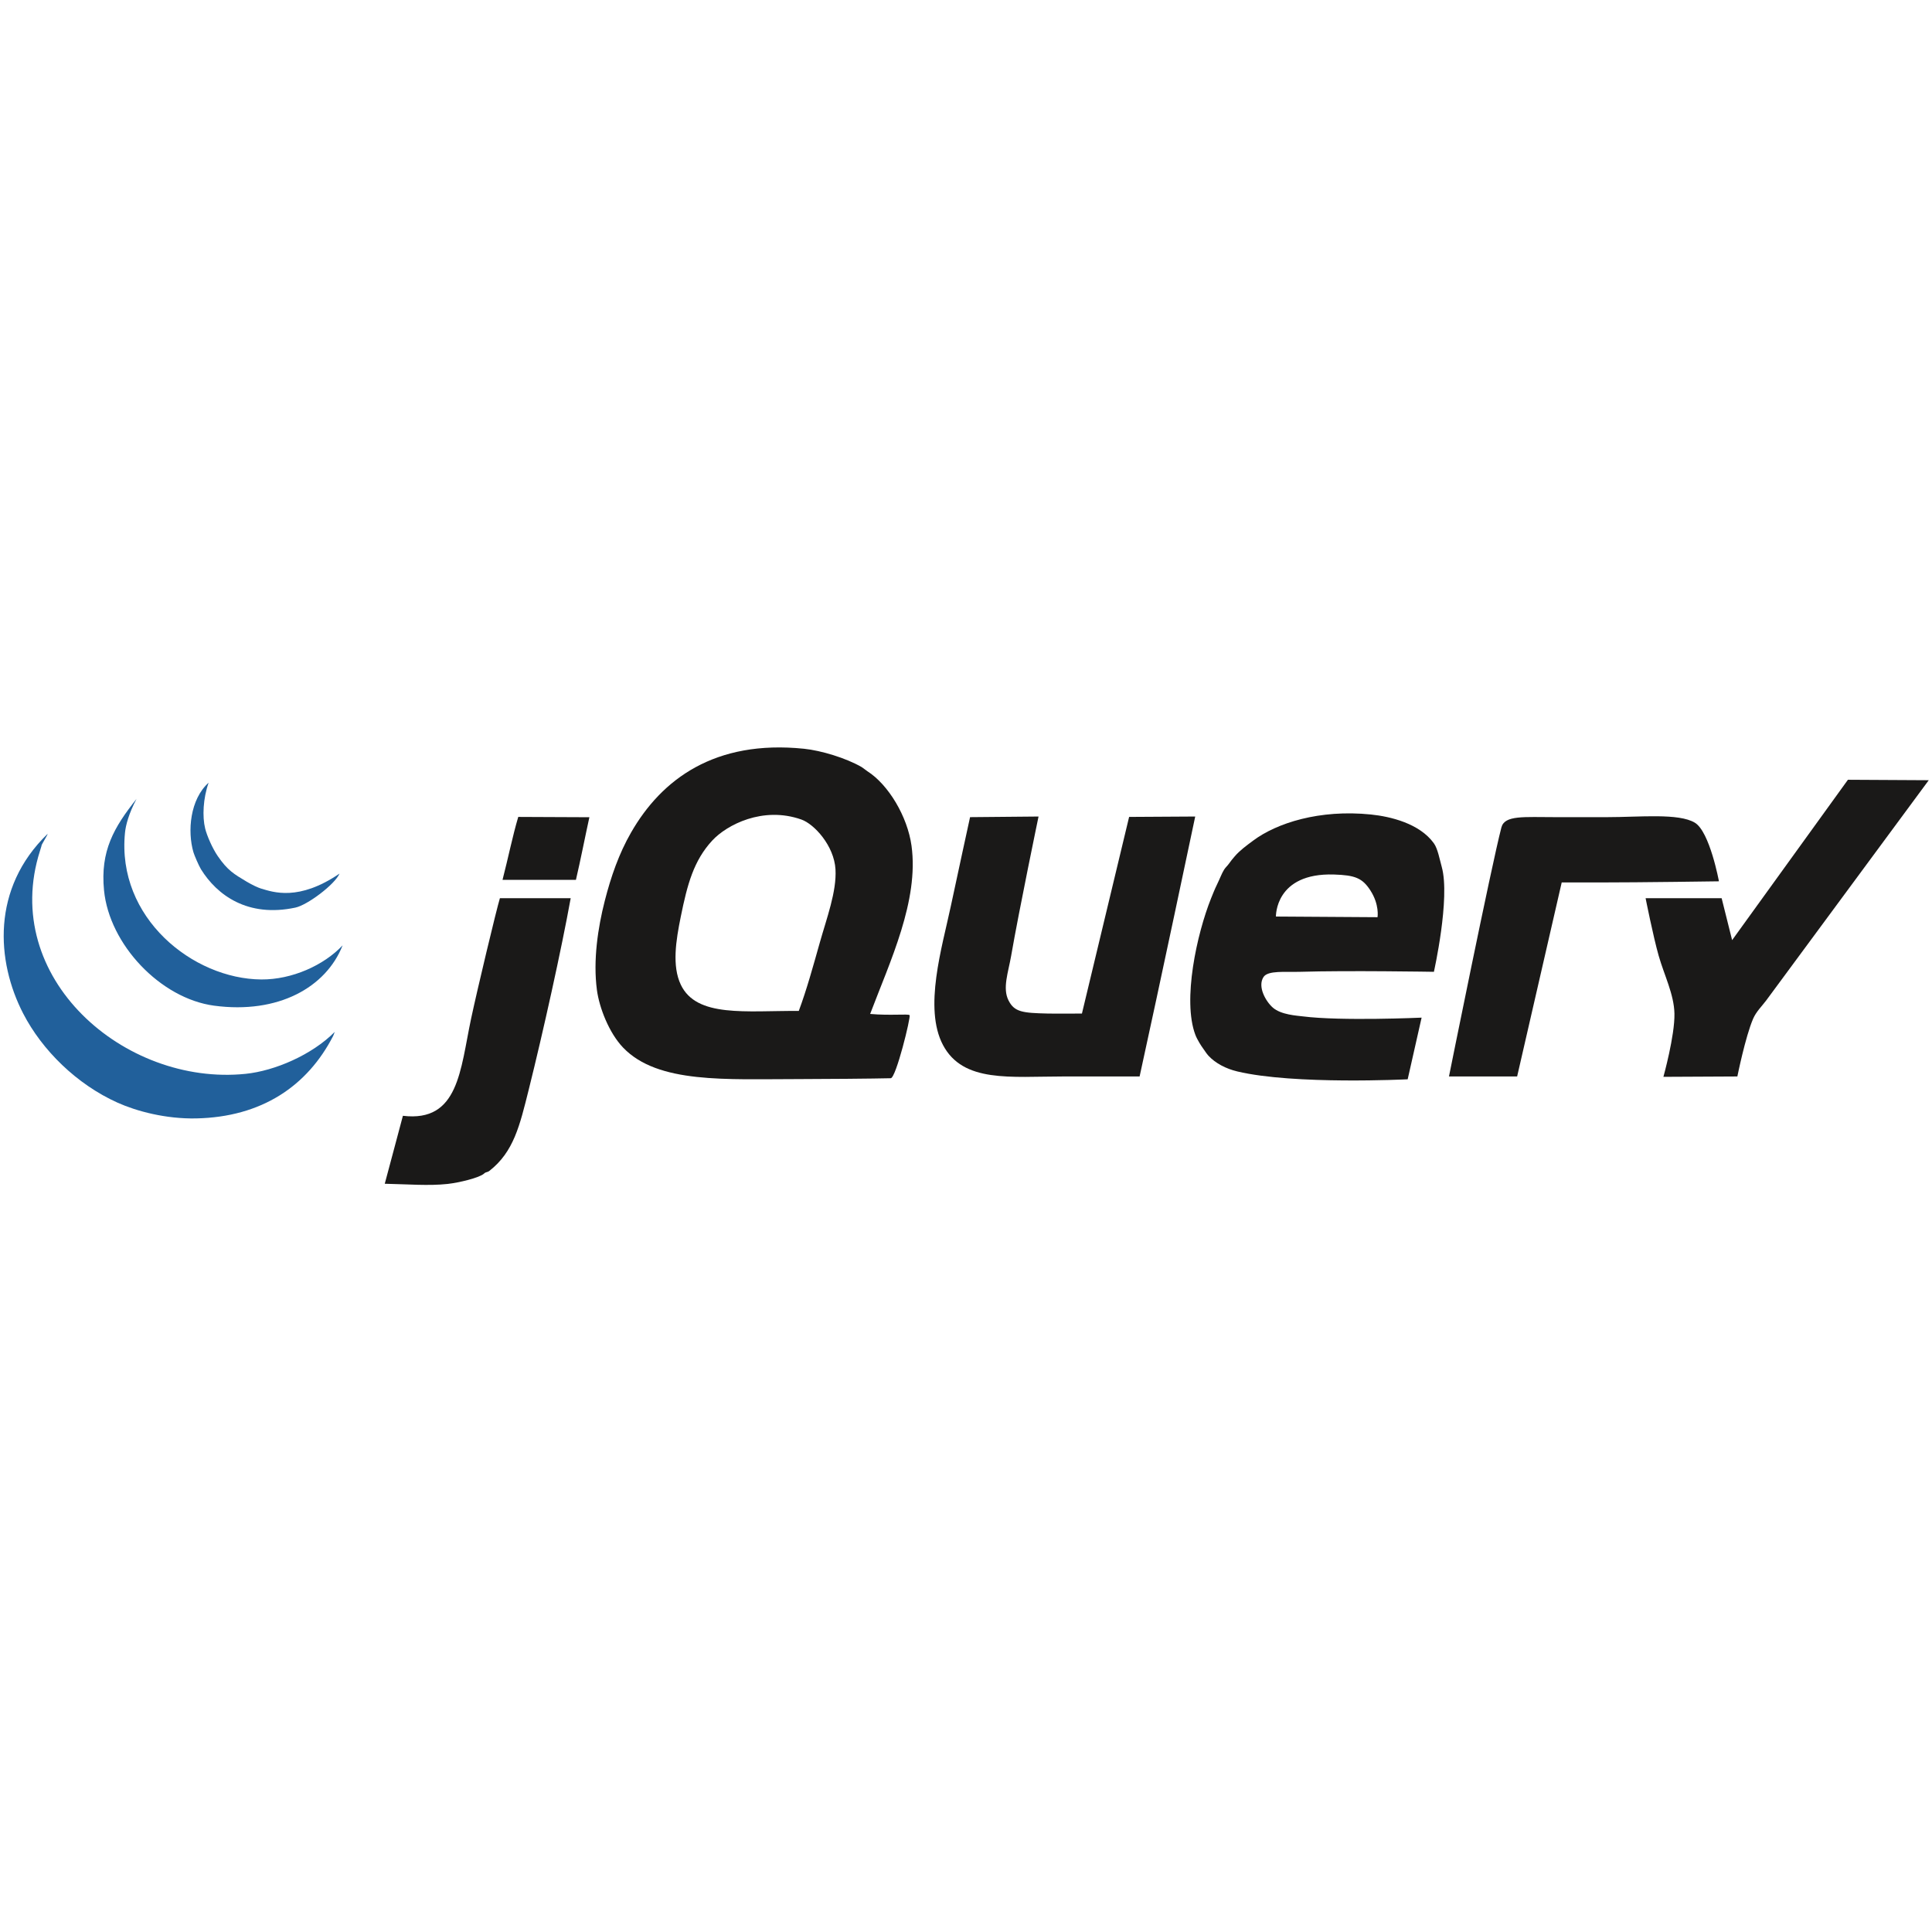
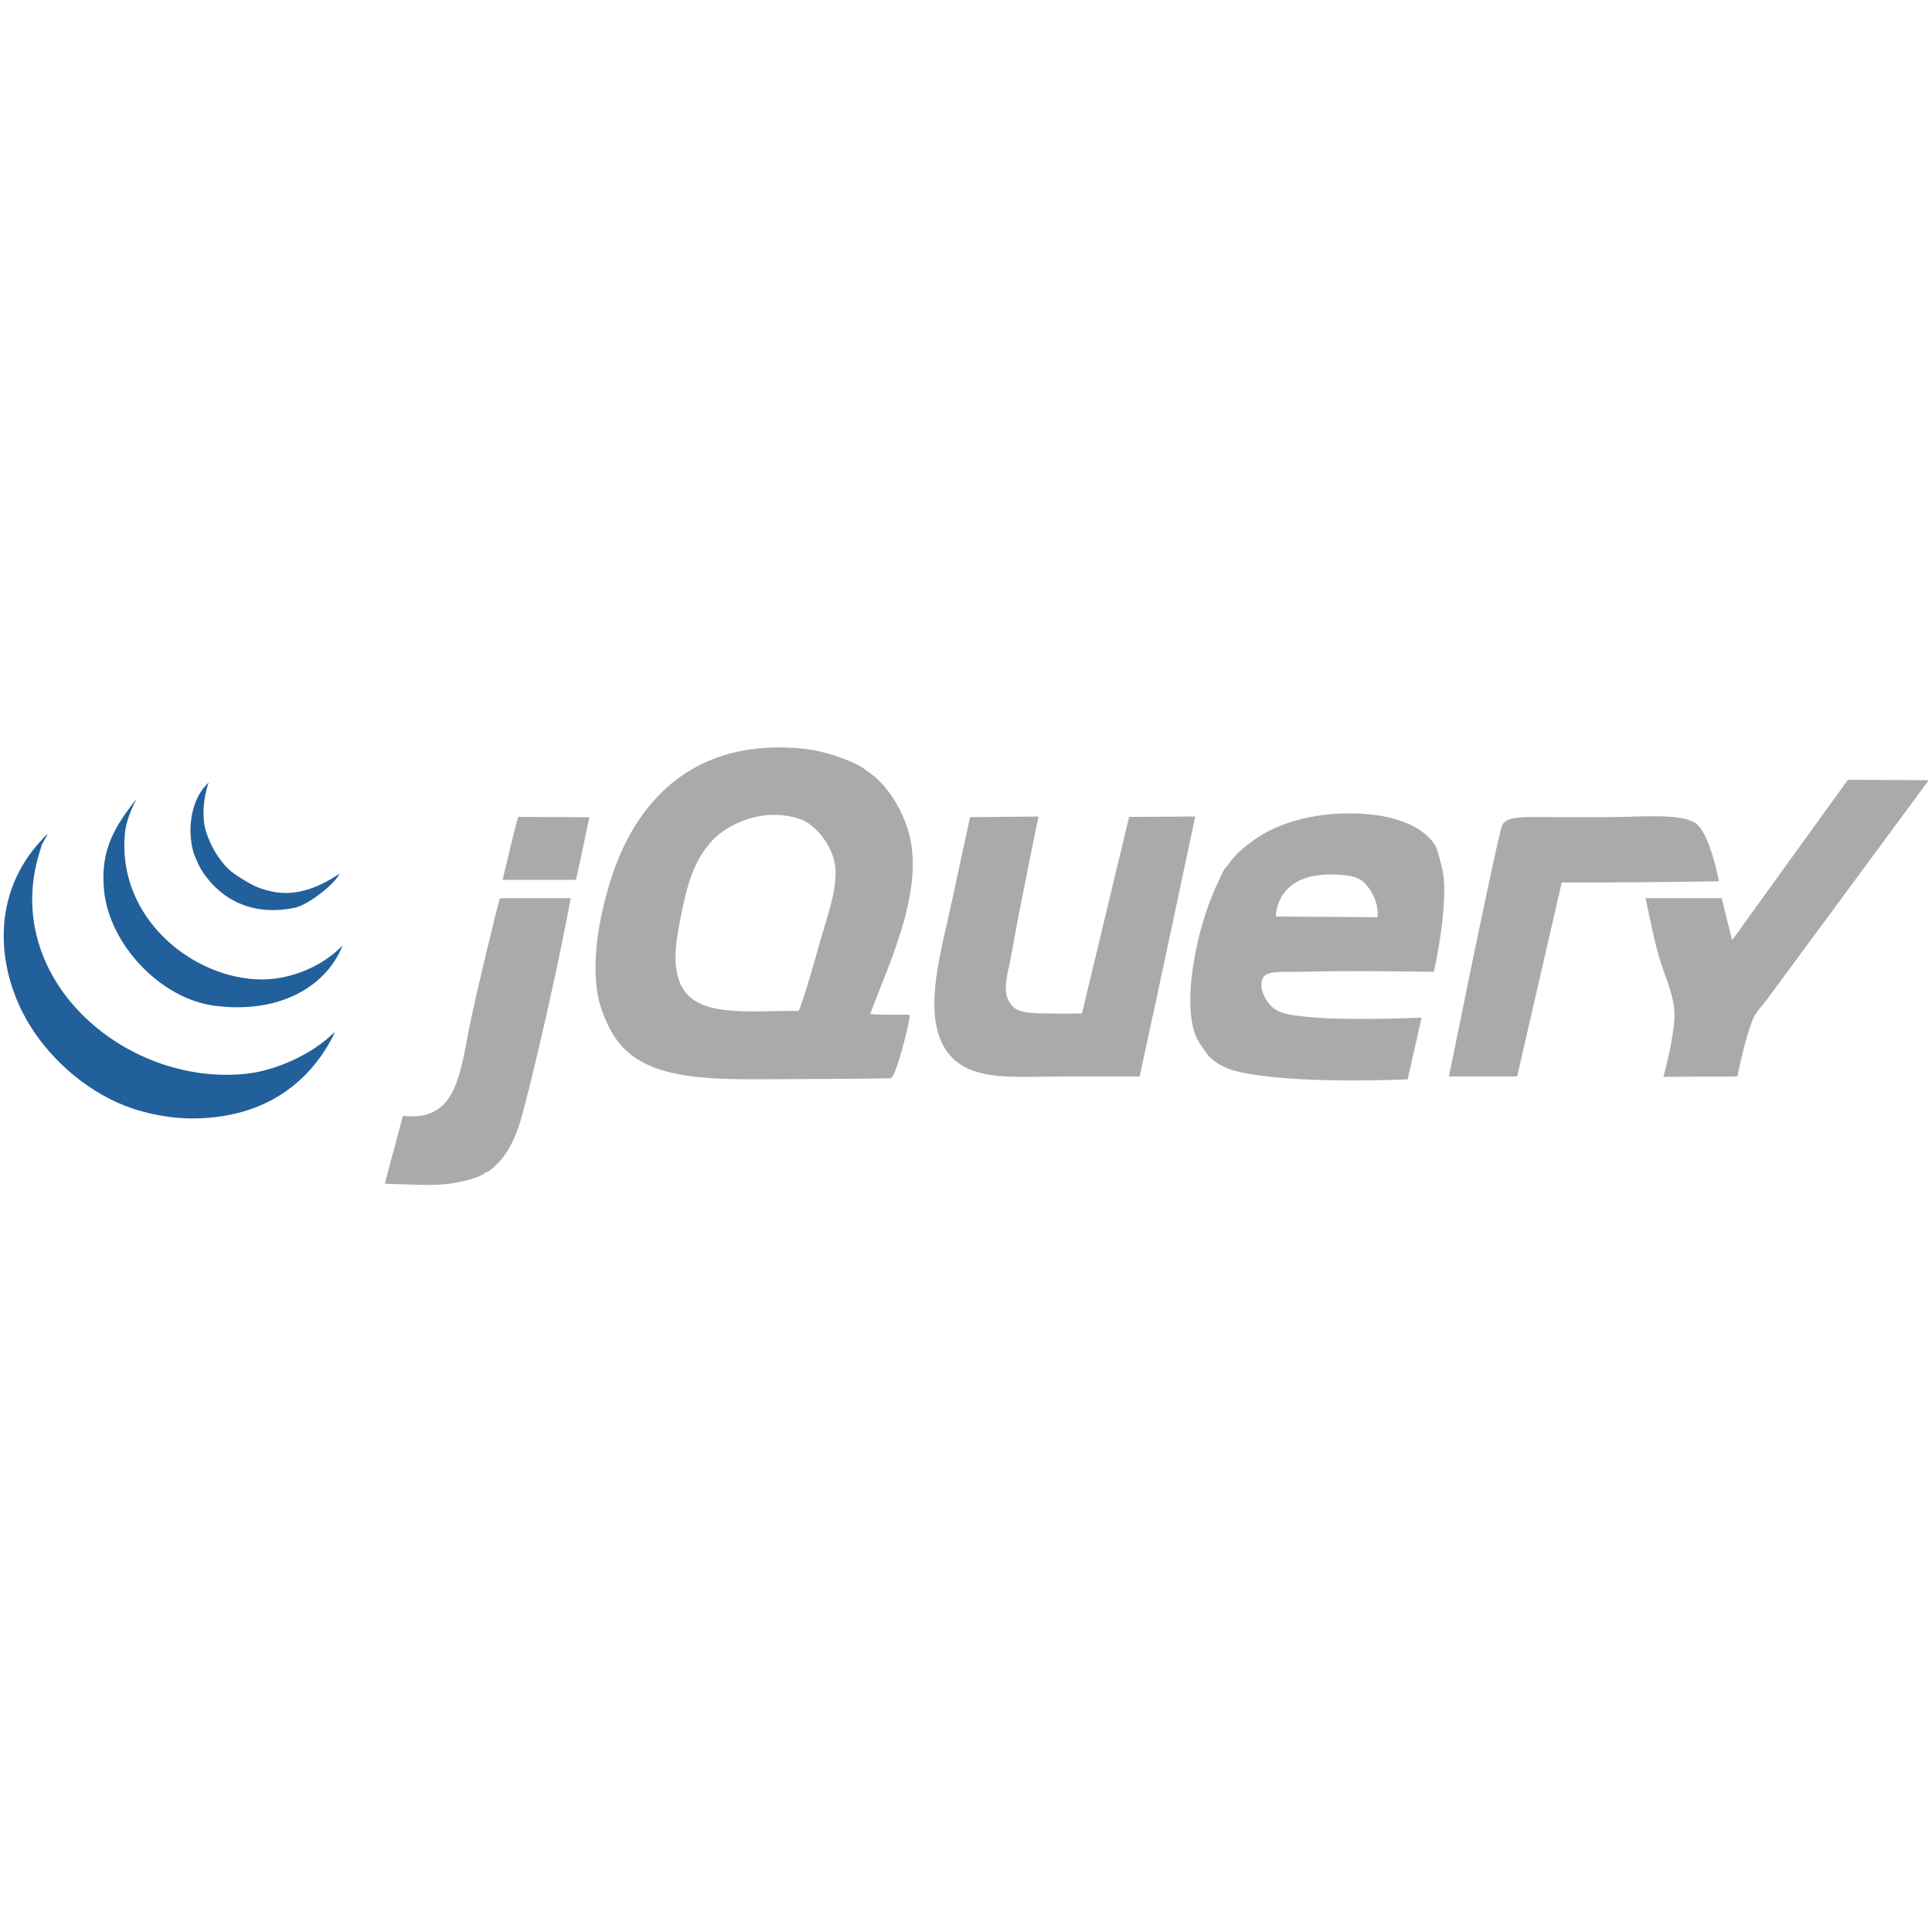
<svg xmlns="http://www.w3.org/2000/svg" width="800px" height="800px" viewBox="0 -198 512 512" version="1.1">
  <defs>

</defs>
  <g stroke="none" stroke-width="1" fill="none" fill-rule="evenodd">
    <g>
-       <path d="M489.718,8.646 L511.139,8.764 C511.139,8.764 471.314,62.728 468.062,67.126 C467.006,68.55 465.401,70.086 464.588,71.99 C462.531,76.776 460.419,87.275 460.419,87.275 L440.82,87.373 C440.82,87.373 443.87,76.429 443.744,70.6 C443.633,65.508 441.034,60.422 439.576,55.315 C438.102,50.146 436.101,40.029 436.101,40.029 L456.251,40.029 L459.03,51.146 L489.718,8.646" fill="#1A1918">
+       <path d="M489.718,8.646 L511.139,8.764 C511.139,8.764 471.314,62.728 468.062,67.126 C467.006,68.55 465.401,70.086 464.588,71.99 C462.531,76.776 460.419,87.275 460.419,87.275 L440.82,87.373 C440.82,87.373 443.87,76.429 443.744,70.6 C443.633,65.508 441.034,60.422 439.576,55.315 C438.102,50.146 436.101,40.029 436.101,40.029 L456.251,40.029 L459.03,51.146 L489.718,8.646" fill="#aaaaaa">

</path>
-       <path d="M449.157,20.027 C453.11,22.41 455.536,35.556 455.536,35.556 C455.536,35.556 434.852,35.861 423.596,35.861 L413.869,35.861 L402.057,87.275 L383.993,87.275 C383.993,87.275 395.235,31.401 397.889,21.271 C398.75,17.992 403.781,18.554 412.278,18.554 L425.847,18.554 C434.609,18.554 444.85,17.435 449.157,20.027" fill="#1A1918">
+       <path d="M449.157,20.027 C453.11,22.41 455.536,35.556 455.536,35.556 C455.536,35.556 434.852,35.861 423.596,35.861 L413.869,35.861 L402.057,87.275 L383.993,87.275 C383.993,87.275 395.235,31.401 397.889,21.271 C398.75,17.992 403.781,18.554 412.278,18.554 L425.847,18.554 C434.609,18.554 444.85,17.435 449.157,20.027" fill="#aaaaaa">

</path>
-       <path d="M365.06,45.067 C365.06,45.067 365.623,41.766 363.149,37.945 C361.037,34.687 359.086,33.929 353.527,33.756 C337.832,33.262 338.137,44.893 338.137,44.893 L365.06,45.067 L365.06,45.067 Z M382.082,31.748 C384.383,40.044 379.998,59.539 379.998,59.539 C379.998,59.539 357.104,59.157 344.564,59.539 C340.665,59.658 335.998,59.115 334.837,60.929 C333.204,63.471 335.434,67.384 337.324,69.037 C339.499,70.94 343.736,71.156 345.259,71.35 C355.437,72.643 376.74,71.684 376.74,71.684 L373.05,88.025 C373.05,88.025 342.946,89.533 327.889,85.94 C324.916,85.232 322.129,83.801 320.246,81.772 C319.732,81.217 319.287,80.46 318.8,79.806 C318.412,79.284 317.28,77.569 316.772,76.213 C313.333,67.049 317.175,49.492 320.941,40.085 C321.378,38.994 321.927,37.612 322.505,36.437 C323.227,34.972 323.838,33.318 324.415,32.442 C324.803,31.838 325.284,31.449 325.687,30.879 C326.152,30.205 326.693,29.552 327.194,28.969 C328.583,27.357 330.161,26.217 332.058,24.801 C338.331,20.103 349.684,16.456 363.323,17.852 C368.458,18.38 376.212,20.214 379.998,25.495 C381.012,26.906 381.513,29.705 382.082,31.748 L382.082,31.748 L382.082,31.748 Z" fill="#1A1918">
+       <path d="M365.06,45.067 C365.06,45.067 365.623,41.766 363.149,37.945 C361.037,34.687 359.086,33.929 353.527,33.756 C337.832,33.262 338.137,44.893 338.137,44.893 L365.06,45.067 L365.06,45.067 Z M382.082,31.748 C384.383,40.044 379.998,59.539 379.998,59.539 C379.998,59.539 357.104,59.157 344.564,59.539 C340.665,59.658 335.998,59.115 334.837,60.929 C333.204,63.471 335.434,67.384 337.324,69.037 C339.499,70.94 343.736,71.156 345.259,71.35 C355.437,72.643 376.74,71.684 376.74,71.684 L373.05,88.025 C373.05,88.025 342.946,89.533 327.889,85.94 C324.916,85.232 322.129,83.801 320.246,81.772 C319.732,81.217 319.287,80.46 318.8,79.806 C318.412,79.284 317.28,77.569 316.772,76.213 C313.333,67.049 317.175,49.492 320.941,40.085 C321.378,38.994 321.927,37.612 322.505,36.437 C323.227,34.972 323.838,33.318 324.415,32.442 C324.803,31.838 325.284,31.449 325.687,30.879 C326.152,30.205 326.693,29.552 327.194,28.969 C328.583,27.357 330.161,26.217 332.058,24.801 C338.331,20.103 349.684,16.456 363.323,17.852 C368.458,18.38 376.212,20.214 379.998,25.495 C381.012,26.906 381.513,29.705 382.082,31.748 L382.082,31.748 L382.082,31.748 Z" fill="#aaaaaa">

</path>
-       <path d="M299.229,18.491 L316.745,18.387 C316.745,18.387 306.983,64.694 302.008,87.275 L281.859,87.275 C267.776,87.275 255.235,89.019 249.899,78.937 C244.723,69.148 249.663,53.05 251.983,42.113 C253.623,34.374 257.077,18.554 257.077,18.554 L275.225,18.387 C275.225,18.387 270.097,43.017 267.963,55.315 C267.199,59.72 265.623,63.868 267.269,67.126 C268.832,70.225 271.021,70.447 277.69,70.6 C279.803,70.649 286.723,70.6 286.723,70.6 L299.229,18.491" fill="#1A1918">
+       <path d="M299.229,18.491 L316.745,18.387 C316.745,18.387 306.983,64.694 302.008,87.275 L281.859,87.275 C267.776,87.275 255.235,89.019 249.899,78.937 C244.723,69.148 249.663,53.05 251.983,42.113 C253.623,34.374 257.077,18.554 257.077,18.554 L275.225,18.387 C275.225,18.387 270.097,43.017 267.963,55.315 C267.199,59.72 265.623,63.868 267.269,67.126 C268.832,70.225 271.021,70.447 277.69,70.6 C279.803,70.649 286.723,70.6 286.723,70.6 L299.229,18.491" fill="#aaaaaa">

</path>
-       <path d="M217.244,51.84 C219.078,45.324 221.753,38.258 221.413,32.386 C221.045,26.106 215.779,20.388 212.381,19.186 C202.147,15.573 192.566,20.624 188.758,24.744 C183.832,30.08 182.164,36.313 180.42,44.893 C179.122,51.264 178.058,57.989 180.42,62.957 C184.602,71.74 197.644,69.822 211.686,69.906 C213.77,64.32 215.493,58.045 217.244,51.84 L217.244,51.84 L217.244,51.84 Z M241.562,26.134 C243.563,40.682 235.886,56.74 230.598,70.704 C235.99,71.191 240.715,70.629 241.055,71.031 C241.409,71.552 237.441,87.699 236.058,87.74 C231.779,87.852 217.599,87.97 211.686,87.97 C192.391,87.97 174.341,89.227 165.136,79.633 C161.398,75.735 158.813,69.05 158.187,64.347 C157.145,56.496 158.451,47.852 160.272,40.725 C161.919,34.29 164.03,28.218 167.22,22.659 C175.328,8.507 189.432,-1.998 213.075,0.427 C217.661,0.899 224.247,2.907 228.361,5.29 C228.645,5.457 229.64,6.249 229.868,6.388 C235.427,9.925 240.492,18.366 241.562,26.134 L241.562,26.134 L241.562,26.134 Z" fill="#1A1918">
+       <path d="M217.244,51.84 C219.078,45.324 221.753,38.258 221.413,32.386 C221.045,26.106 215.779,20.388 212.381,19.186 C202.147,15.573 192.566,20.624 188.758,24.744 C183.832,30.08 182.164,36.313 180.42,44.893 C179.122,51.264 178.058,57.989 180.42,62.957 C184.602,71.74 197.644,69.822 211.686,69.906 C213.77,64.32 215.493,58.045 217.244,51.84 L217.244,51.84 L217.244,51.84 Z M241.562,26.134 C243.563,40.682 235.886,56.74 230.598,70.704 C235.99,71.191 240.715,70.629 241.055,71.031 C241.409,71.552 237.441,87.699 236.058,87.74 C231.779,87.852 217.599,87.97 211.686,87.97 C192.391,87.97 174.341,89.227 165.136,79.633 C161.398,75.735 158.813,69.05 158.187,64.347 C157.145,56.496 158.451,47.852 160.272,40.725 C161.919,34.29 164.03,28.218 167.22,22.659 C175.328,8.507 189.432,-1.998 213.075,0.427 C217.661,0.899 224.247,2.907 228.361,5.29 C228.645,5.457 229.64,6.249 229.868,6.388 C235.427,9.925 240.492,18.366 241.562,26.134 L241.562,26.134 L241.562,26.134 Z" fill="#aaaaaa">

</path>
-       <path d="M156.193,18.574 C155.026,23.889 153.859,29.914 152.629,35.166 L133.175,35.166 C134.682,29.344 135.836,23.556 137.344,18.491 C143.569,18.491 149.357,18.574 156.193,18.574" fill="#1A1918">
+       <path d="M156.193,18.574 C155.026,23.889 153.859,29.914 152.629,35.166 L133.175,35.166 C134.682,29.344 135.836,23.556 137.344,18.491 C143.569,18.491 149.357,18.574 156.193,18.574" fill="#aaaaaa">

</path>
-       <path d="M132.48,40.029 L151.239,40.029 C148.787,53.606 143.931,75.505 140.123,90.749 C137.74,100.288 136.149,107.25 129.701,112.287 C129.124,112.739 128.792,112.524 128.312,112.982 C127.123,114.115 121.627,115.429 118.585,115.761 C113.638,116.297 108.045,115.831 101.965,115.706 C103.556,109.891 105.356,102.908 106.774,97.697 C121.593,99.49 121.969,85.482 124.838,71.99 C126.498,64.194 131.529,43.156 132.48,40.029" fill="#1A1918">
+       <path d="M132.48,40.029 L151.239,40.029 C148.787,53.606 143.931,75.505 140.123,90.749 C137.74,100.288 136.149,107.25 129.701,112.287 C129.124,112.739 128.792,112.524 128.312,112.982 C127.123,114.115 121.627,115.429 118.585,115.761 C113.638,116.297 108.045,115.831 101.965,115.706 C103.556,109.891 105.356,102.908 106.774,97.697 C121.593,99.49 121.969,85.482 124.838,71.99 C126.498,64.194 131.529,43.156 132.48,40.029" fill="#aaaaaa">

</path>
      <g transform="translate(0, 8.827586)" fill="#21609B">
        <path d="M88.708,66.637 L88.306,67.678 C81.455,81.018 69.317,89.203 52.003,89.564 C43.909,89.73 36.197,87.654 31.159,85.395 C20.287,80.511 11.142,71.451 6.148,61.773 C-1.016,47.898 -2.308,28.596 12.588,14.18 C12.818,14.18 10.781,17.306 11.011,17.306 L10.601,18.64 C-0.133,52.247 32.938,81.046 65.086,77.752 C72.812,76.961 82.664,72.73 88.708,66.637">

</path>
        <path d="M69.254,52.74 C77.342,52.796 85.79,49.016 90.793,43.708 C86.416,54.818 73.744,61.96 56.749,59.688 C42.52,57.784 28.964,43.465 27.568,29.117 C26.547,18.675 30.186,12.443 36.183,4.884 C34.099,8.837 33.32,11.887 33.126,13.832 C30.848,36.42 51.17,52.622 69.254,52.74">

</path>
        <path d="M89.981,24.685 C88.723,27.569 81.484,33.015 78.287,33.696 C65.628,36.392 57.521,30.389 53.274,23.559 C52.643,22.538 51.476,19.752 51.267,19.043 C49.62,13.443 50.377,4.974 55.29,0.589 C53.81,4.758 53.594,9.6 54.373,12.748 C54.845,14.652 56.283,17.974 57.722,20.064 C60.34,23.872 62.001,24.797 65.364,26.818 C66.879,27.728 68.504,28.458 69.206,28.659 C72.395,29.597 79.128,32.071 89.981,24.685">

</path>
      </g>
    </g>
  </g>
</svg>
